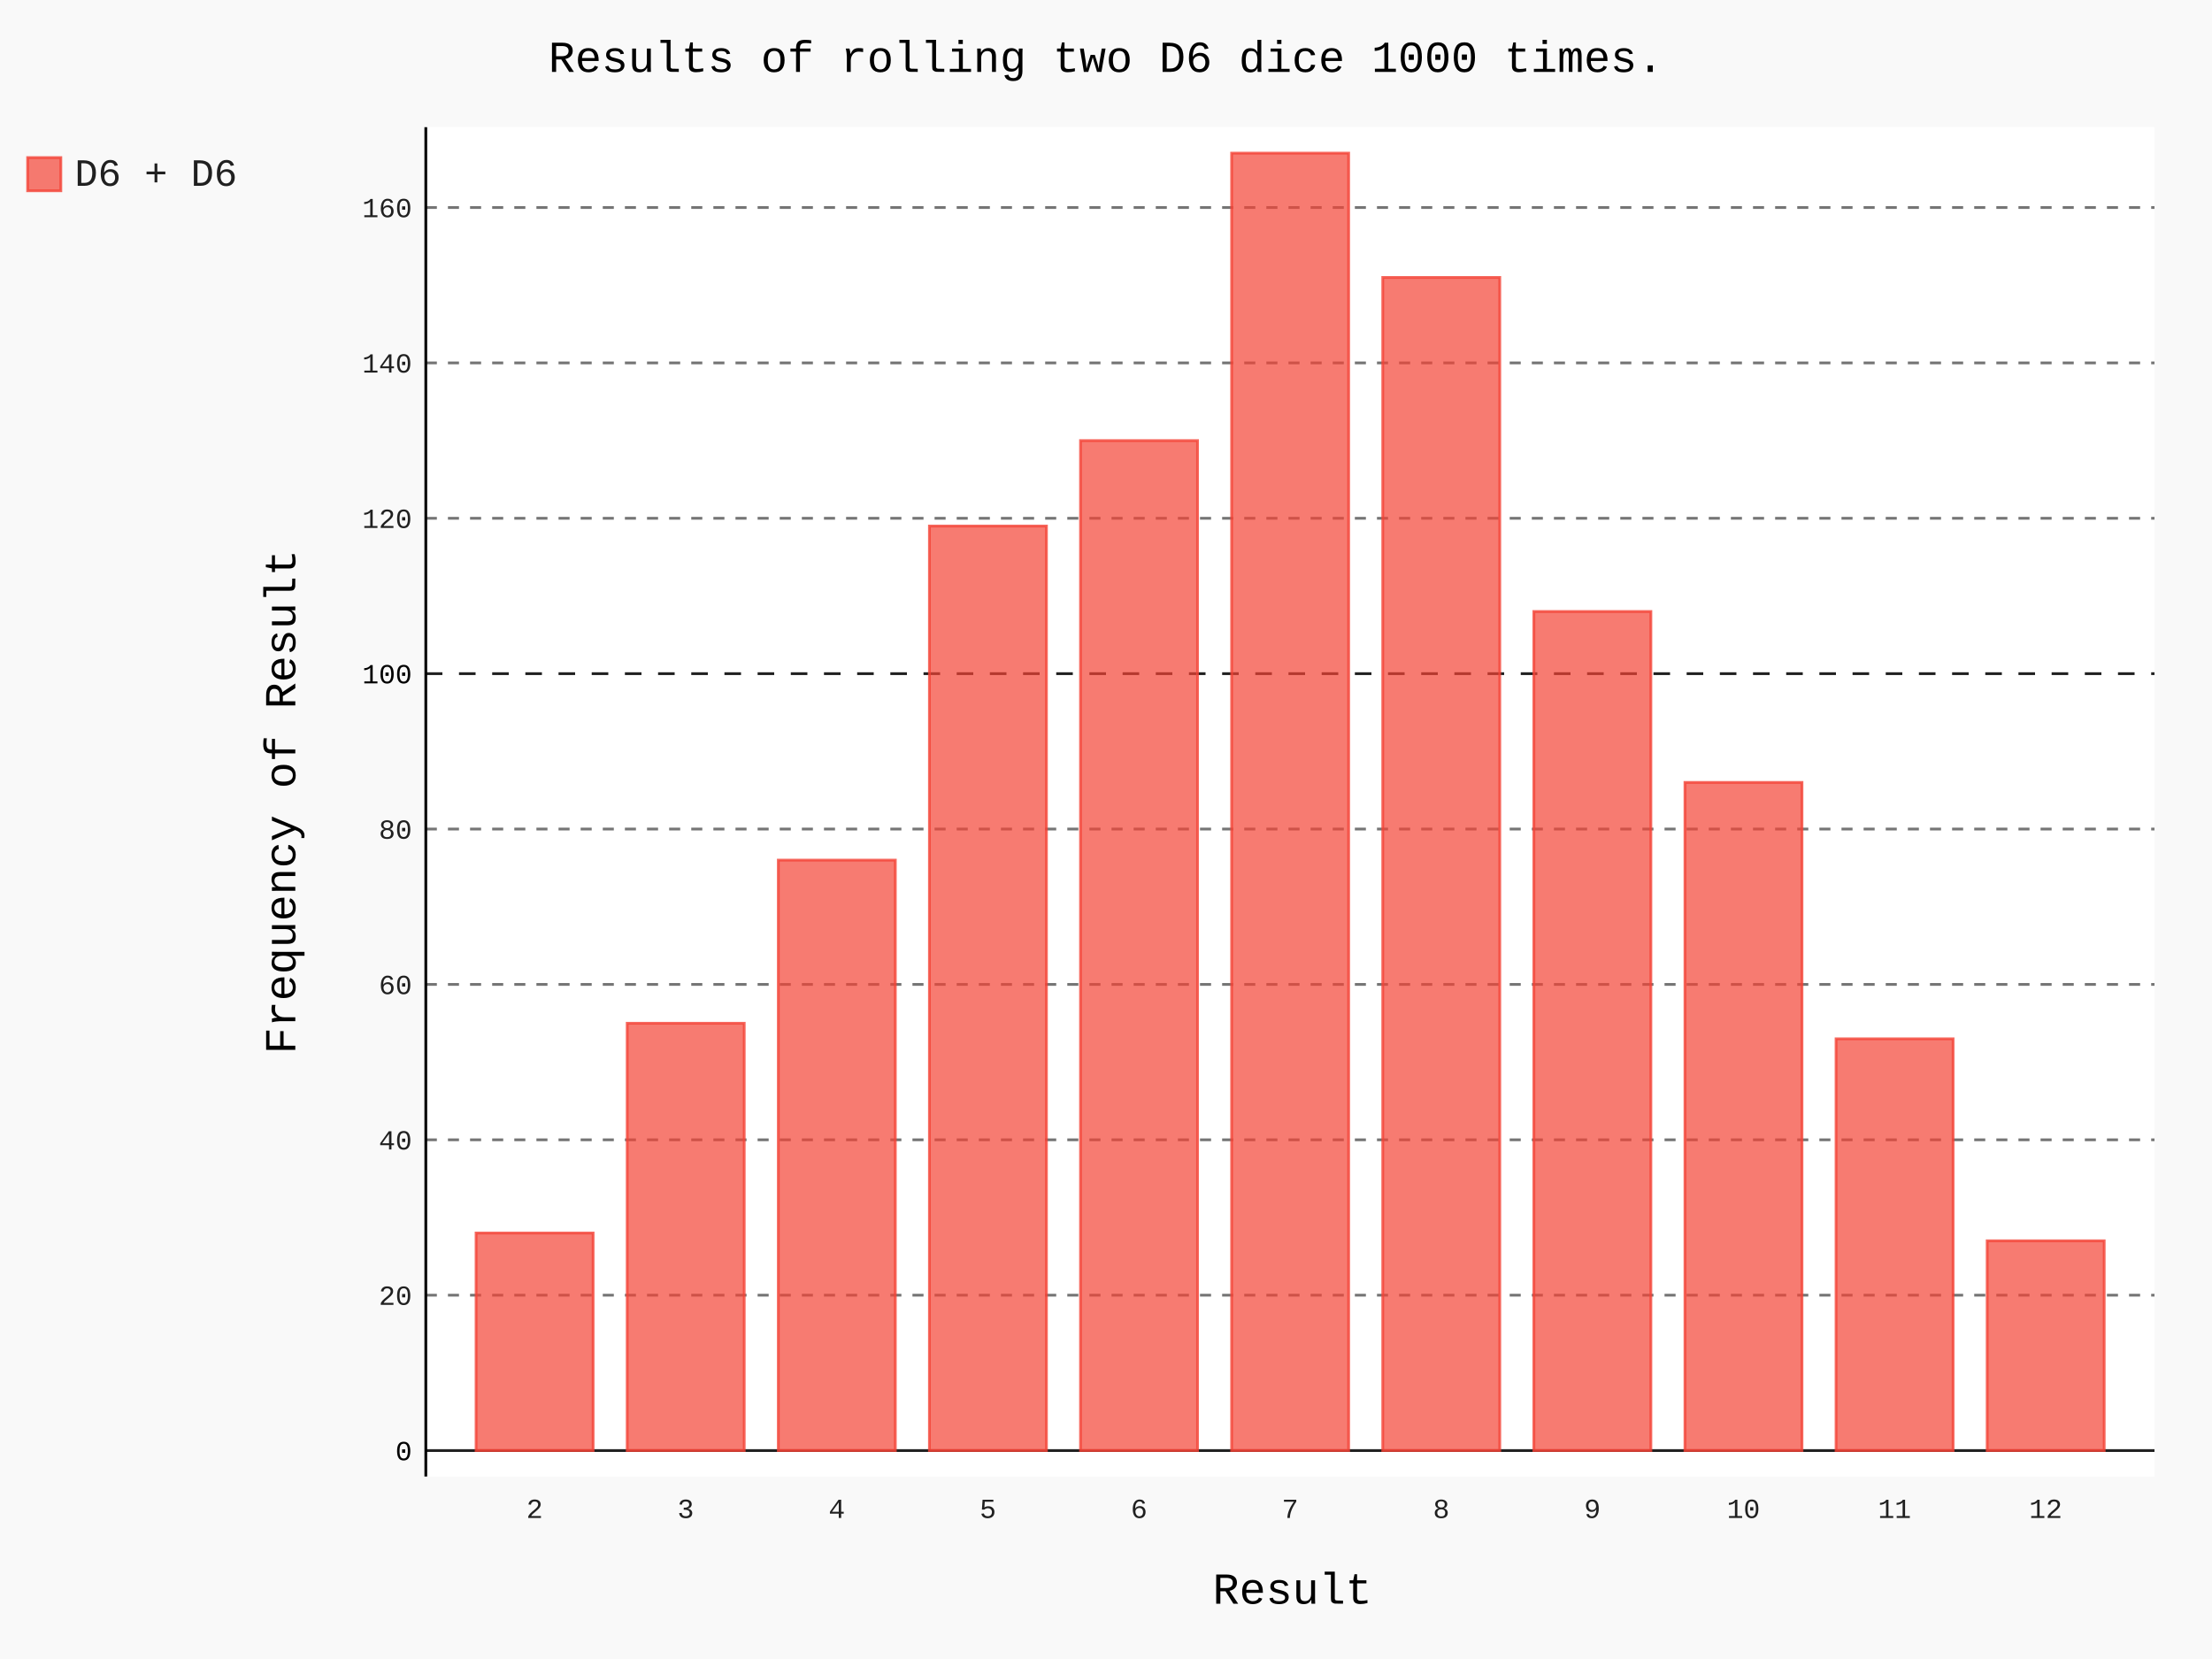
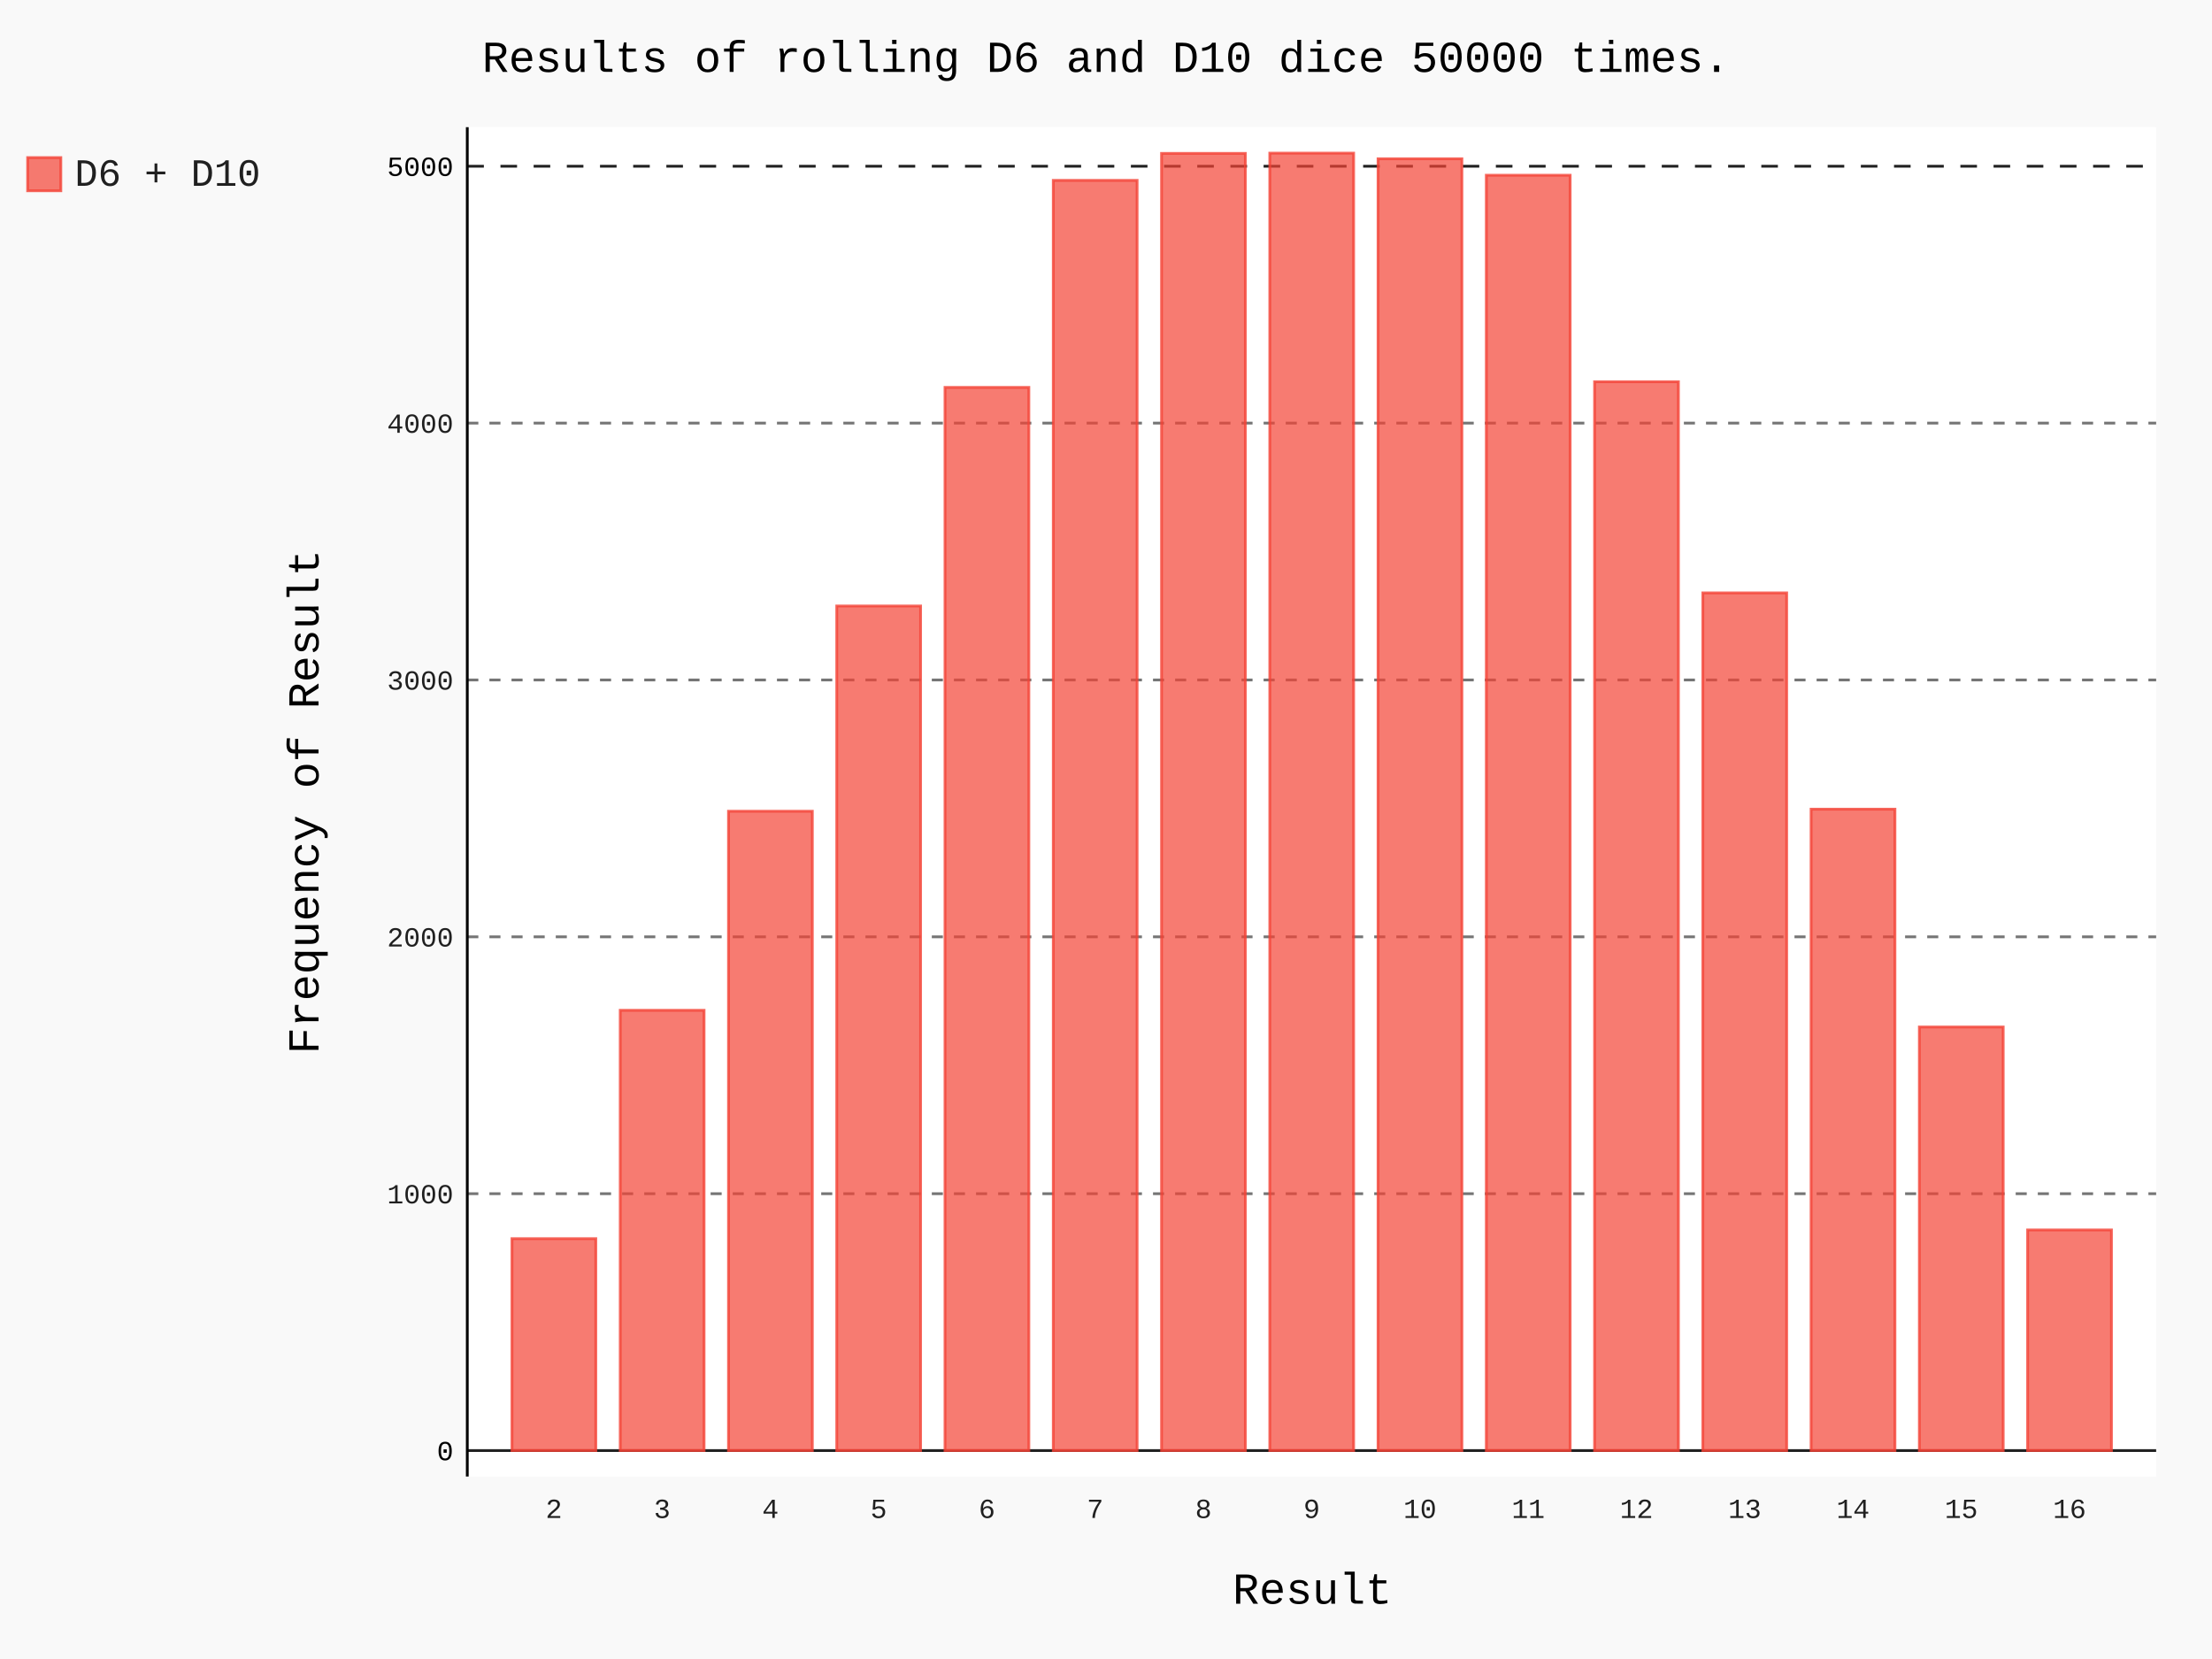
- <svg xmlns="http://www.w3.org/2000/svg" class="pygal-chart" id="chart-c9e8d0c1-7db7-40c6-bfe3-93d2a6ef4dfd" viewBox="0 0 800 600">
+ <svg xmlns="http://www.w3.org/2000/svg" class="pygal-chart" id="chart-5f1f4004-4823-4351-b5f4-52e156b49beb" viewBox="0 0 800 600">
  <defs>
-     <style type="text/css">#chart-c9e8d0c1-7db7-40c6-bfe3-93d2a6ef4dfd{-webkit-user-select:none;-webkit-font-smoothing:antialiased;font-family:Consolas,"Liberation Mono",Menlo,Courier,monospace}#chart-c9e8d0c1-7db7-40c6-bfe3-93d2a6ef4dfd .title{font-family:Consolas,"Liberation Mono",Menlo,Courier,monospace;font-size:16px}#chart-c9e8d0c1-7db7-40c6-bfe3-93d2a6ef4dfd .legends .legend text{font-family:Consolas,"Liberation Mono",Menlo,Courier,monospace;font-size:14px}#chart-c9e8d0c1-7db7-40c6-bfe3-93d2a6ef4dfd .axis text{font-family:Consolas,"Liberation Mono",Menlo,Courier,monospace;font-size:10px}#chart-c9e8d0c1-7db7-40c6-bfe3-93d2a6ef4dfd .axis text.major{font-family:Consolas,"Liberation Mono",Menlo,Courier,monospace;font-size:10px}#chart-c9e8d0c1-7db7-40c6-bfe3-93d2a6ef4dfd .text-overlay text.value{font-family:Consolas,"Liberation Mono",Menlo,Courier,monospace;font-size:16px}#chart-c9e8d0c1-7db7-40c6-bfe3-93d2a6ef4dfd .text-overlay text.label{font-family:Consolas,"Liberation Mono",Menlo,Courier,monospace;font-size:10px}#chart-c9e8d0c1-7db7-40c6-bfe3-93d2a6ef4dfd .tooltip{font-family:Consolas,"Liberation Mono",Menlo,Courier,monospace;font-size:14px}#chart-c9e8d0c1-7db7-40c6-bfe3-93d2a6ef4dfd text.no_data{font-family:Consolas,"Liberation Mono",Menlo,Courier,monospace;font-size:64px}
- #chart-c9e8d0c1-7db7-40c6-bfe3-93d2a6ef4dfd{background-color:rgba(249,249,249,1)}#chart-c9e8d0c1-7db7-40c6-bfe3-93d2a6ef4dfd path,#chart-c9e8d0c1-7db7-40c6-bfe3-93d2a6ef4dfd line,#chart-c9e8d0c1-7db7-40c6-bfe3-93d2a6ef4dfd rect,#chart-c9e8d0c1-7db7-40c6-bfe3-93d2a6ef4dfd circle{-webkit-transition:150ms;-moz-transition:150ms;transition:150ms}#chart-c9e8d0c1-7db7-40c6-bfe3-93d2a6ef4dfd .graph &gt; .background{fill:rgba(249,249,249,1)}#chart-c9e8d0c1-7db7-40c6-bfe3-93d2a6ef4dfd .plot &gt; .background{fill:rgba(255,255,255,1)}#chart-c9e8d0c1-7db7-40c6-bfe3-93d2a6ef4dfd .graph{fill:rgba(0,0,0,.87)}#chart-c9e8d0c1-7db7-40c6-bfe3-93d2a6ef4dfd text.no_data{fill:rgba(0,0,0,1)}#chart-c9e8d0c1-7db7-40c6-bfe3-93d2a6ef4dfd .title{fill:rgba(0,0,0,1)}#chart-c9e8d0c1-7db7-40c6-bfe3-93d2a6ef4dfd .legends .legend text{fill:rgba(0,0,0,.87)}#chart-c9e8d0c1-7db7-40c6-bfe3-93d2a6ef4dfd .legends .legend:hover text{fill:rgba(0,0,0,1)}#chart-c9e8d0c1-7db7-40c6-bfe3-93d2a6ef4dfd .axis .line{stroke:rgba(0,0,0,1)}#chart-c9e8d0c1-7db7-40c6-bfe3-93d2a6ef4dfd .axis .guide.line{stroke:rgba(0,0,0,.54)}#chart-c9e8d0c1-7db7-40c6-bfe3-93d2a6ef4dfd .axis .major.line{stroke:rgba(0,0,0,.87)}#chart-c9e8d0c1-7db7-40c6-bfe3-93d2a6ef4dfd .axis text.major{fill:rgba(0,0,0,1)}#chart-c9e8d0c1-7db7-40c6-bfe3-93d2a6ef4dfd .axis.y .guides:hover .guide.line,#chart-c9e8d0c1-7db7-40c6-bfe3-93d2a6ef4dfd .line-graph .axis.x .guides:hover .guide.line,#chart-c9e8d0c1-7db7-40c6-bfe3-93d2a6ef4dfd .stackedline-graph .axis.x .guides:hover .guide.line,#chart-c9e8d0c1-7db7-40c6-bfe3-93d2a6ef4dfd .xy-graph .axis.x .guides:hover .guide.line{stroke:rgba(0,0,0,1)}#chart-c9e8d0c1-7db7-40c6-bfe3-93d2a6ef4dfd .axis .guides:hover text{fill:rgba(0,0,0,1)}#chart-c9e8d0c1-7db7-40c6-bfe3-93d2a6ef4dfd .reactive{fill-opacity:.7;stroke-opacity:.8}#chart-c9e8d0c1-7db7-40c6-bfe3-93d2a6ef4dfd .ci{stroke:rgba(0,0,0,.87)}#chart-c9e8d0c1-7db7-40c6-bfe3-93d2a6ef4dfd .reactive.active,#chart-c9e8d0c1-7db7-40c6-bfe3-93d2a6ef4dfd .active .reactive{fill-opacity:.8;stroke-opacity:.9;stroke-width:4}#chart-c9e8d0c1-7db7-40c6-bfe3-93d2a6ef4dfd .ci .reactive.active{stroke-width:1.5}#chart-c9e8d0c1-7db7-40c6-bfe3-93d2a6ef4dfd .series text{fill:rgba(0,0,0,1)}#chart-c9e8d0c1-7db7-40c6-bfe3-93d2a6ef4dfd .tooltip rect{fill:rgba(255,255,255,1);stroke:rgba(0,0,0,1);-webkit-transition:opacity 150ms;-moz-transition:opacity 150ms;transition:opacity 150ms}#chart-c9e8d0c1-7db7-40c6-bfe3-93d2a6ef4dfd .tooltip .label{fill:rgba(0,0,0,.87)}#chart-c9e8d0c1-7db7-40c6-bfe3-93d2a6ef4dfd .tooltip .label{fill:rgba(0,0,0,.87)}#chart-c9e8d0c1-7db7-40c6-bfe3-93d2a6ef4dfd .tooltip .legend{font-size:.8em;fill:rgba(0,0,0,.54)}#chart-c9e8d0c1-7db7-40c6-bfe3-93d2a6ef4dfd .tooltip .x_label{font-size:.6em;fill:rgba(0,0,0,1)}#chart-c9e8d0c1-7db7-40c6-bfe3-93d2a6ef4dfd .tooltip .xlink{font-size:.5em;text-decoration:underline}#chart-c9e8d0c1-7db7-40c6-bfe3-93d2a6ef4dfd .tooltip .value{font-size:1.5em}#chart-c9e8d0c1-7db7-40c6-bfe3-93d2a6ef4dfd .bound{font-size:.5em}#chart-c9e8d0c1-7db7-40c6-bfe3-93d2a6ef4dfd .max-value{font-size:.75em;fill:rgba(0,0,0,.54)}#chart-c9e8d0c1-7db7-40c6-bfe3-93d2a6ef4dfd .map-element{fill:rgba(255,255,255,1);stroke:rgba(0,0,0,.54) !important}#chart-c9e8d0c1-7db7-40c6-bfe3-93d2a6ef4dfd .map-element .reactive{fill-opacity:inherit;stroke-opacity:inherit}#chart-c9e8d0c1-7db7-40c6-bfe3-93d2a6ef4dfd .color-0,#chart-c9e8d0c1-7db7-40c6-bfe3-93d2a6ef4dfd .color-0 a:visited{stroke:#F44336;fill:#F44336}#chart-c9e8d0c1-7db7-40c6-bfe3-93d2a6ef4dfd .text-overlay .color-0 text{fill:black}
- #chart-c9e8d0c1-7db7-40c6-bfe3-93d2a6ef4dfd text.no_data{text-anchor:middle}#chart-c9e8d0c1-7db7-40c6-bfe3-93d2a6ef4dfd .guide.line{fill:none}#chart-c9e8d0c1-7db7-40c6-bfe3-93d2a6ef4dfd .centered{text-anchor:middle}#chart-c9e8d0c1-7db7-40c6-bfe3-93d2a6ef4dfd .title{text-anchor:middle}#chart-c9e8d0c1-7db7-40c6-bfe3-93d2a6ef4dfd .legends .legend text{fill-opacity:1}#chart-c9e8d0c1-7db7-40c6-bfe3-93d2a6ef4dfd .axis.x text{text-anchor:middle}#chart-c9e8d0c1-7db7-40c6-bfe3-93d2a6ef4dfd .axis.x:not(.web) text[transform]{text-anchor:start}#chart-c9e8d0c1-7db7-40c6-bfe3-93d2a6ef4dfd .axis.x:not(.web) text[transform].backwards{text-anchor:end}#chart-c9e8d0c1-7db7-40c6-bfe3-93d2a6ef4dfd .axis.y text{text-anchor:end}#chart-c9e8d0c1-7db7-40c6-bfe3-93d2a6ef4dfd .axis.y text[transform].backwards{text-anchor:start}#chart-c9e8d0c1-7db7-40c6-bfe3-93d2a6ef4dfd .axis.y2 text{text-anchor:start}#chart-c9e8d0c1-7db7-40c6-bfe3-93d2a6ef4dfd .axis.y2 text[transform].backwards{text-anchor:end}#chart-c9e8d0c1-7db7-40c6-bfe3-93d2a6ef4dfd .axis .guide.line{stroke-dasharray:4,4}#chart-c9e8d0c1-7db7-40c6-bfe3-93d2a6ef4dfd .axis .major.guide.line{stroke-dasharray:6,6}#chart-c9e8d0c1-7db7-40c6-bfe3-93d2a6ef4dfd .horizontal .axis.y .guide.line,#chart-c9e8d0c1-7db7-40c6-bfe3-93d2a6ef4dfd .horizontal .axis.y2 .guide.line,#chart-c9e8d0c1-7db7-40c6-bfe3-93d2a6ef4dfd .vertical .axis.x .guide.line{opacity:0}#chart-c9e8d0c1-7db7-40c6-bfe3-93d2a6ef4dfd .horizontal .axis.always_show .guide.line,#chart-c9e8d0c1-7db7-40c6-bfe3-93d2a6ef4dfd .vertical .axis.always_show .guide.line{opacity:1 !important}#chart-c9e8d0c1-7db7-40c6-bfe3-93d2a6ef4dfd .axis.y .guides:hover .guide.line,#chart-c9e8d0c1-7db7-40c6-bfe3-93d2a6ef4dfd .axis.y2 .guides:hover .guide.line,#chart-c9e8d0c1-7db7-40c6-bfe3-93d2a6ef4dfd .axis.x .guides:hover .guide.line{opacity:1}#chart-c9e8d0c1-7db7-40c6-bfe3-93d2a6ef4dfd .axis .guides:hover text{opacity:1}#chart-c9e8d0c1-7db7-40c6-bfe3-93d2a6ef4dfd .nofill{fill:none}#chart-c9e8d0c1-7db7-40c6-bfe3-93d2a6ef4dfd .subtle-fill{fill-opacity:.2}#chart-c9e8d0c1-7db7-40c6-bfe3-93d2a6ef4dfd .dot{stroke-width:1px;fill-opacity:1}#chart-c9e8d0c1-7db7-40c6-bfe3-93d2a6ef4dfd .dot.active{stroke-width:5px}#chart-c9e8d0c1-7db7-40c6-bfe3-93d2a6ef4dfd .dot.negative{fill:transparent}#chart-c9e8d0c1-7db7-40c6-bfe3-93d2a6ef4dfd text,#chart-c9e8d0c1-7db7-40c6-bfe3-93d2a6ef4dfd tspan{stroke:none !important}#chart-c9e8d0c1-7db7-40c6-bfe3-93d2a6ef4dfd .series text.active{opacity:1}#chart-c9e8d0c1-7db7-40c6-bfe3-93d2a6ef4dfd .tooltip rect{fill-opacity:.95;stroke-width:.5}#chart-c9e8d0c1-7db7-40c6-bfe3-93d2a6ef4dfd .tooltip text{fill-opacity:1}#chart-c9e8d0c1-7db7-40c6-bfe3-93d2a6ef4dfd .showable{visibility:hidden}#chart-c9e8d0c1-7db7-40c6-bfe3-93d2a6ef4dfd .showable.shown{visibility:visible}#chart-c9e8d0c1-7db7-40c6-bfe3-93d2a6ef4dfd .gauge-background{fill:rgba(229,229,229,1);stroke:none}#chart-c9e8d0c1-7db7-40c6-bfe3-93d2a6ef4dfd .bg-lines{stroke:rgba(249,249,249,1);stroke-width:2px}</style>
+     <style type="text/css">#chart-5f1f4004-4823-4351-b5f4-52e156b49beb{-webkit-user-select:none;-webkit-font-smoothing:antialiased;font-family:Consolas,"Liberation Mono",Menlo,Courier,monospace}#chart-5f1f4004-4823-4351-b5f4-52e156b49beb .title{font-family:Consolas,"Liberation Mono",Menlo,Courier,monospace;font-size:16px}#chart-5f1f4004-4823-4351-b5f4-52e156b49beb .legends .legend text{font-family:Consolas,"Liberation Mono",Menlo,Courier,monospace;font-size:14px}#chart-5f1f4004-4823-4351-b5f4-52e156b49beb .axis text{font-family:Consolas,"Liberation Mono",Menlo,Courier,monospace;font-size:10px}#chart-5f1f4004-4823-4351-b5f4-52e156b49beb .axis text.major{font-family:Consolas,"Liberation Mono",Menlo,Courier,monospace;font-size:10px}#chart-5f1f4004-4823-4351-b5f4-52e156b49beb .text-overlay text.value{font-family:Consolas,"Liberation Mono",Menlo,Courier,monospace;font-size:16px}#chart-5f1f4004-4823-4351-b5f4-52e156b49beb .text-overlay text.label{font-family:Consolas,"Liberation Mono",Menlo,Courier,monospace;font-size:10px}#chart-5f1f4004-4823-4351-b5f4-52e156b49beb .tooltip{font-family:Consolas,"Liberation Mono",Menlo,Courier,monospace;font-size:14px}#chart-5f1f4004-4823-4351-b5f4-52e156b49beb text.no_data{font-family:Consolas,"Liberation Mono",Menlo,Courier,monospace;font-size:64px}
+ #chart-5f1f4004-4823-4351-b5f4-52e156b49beb{background-color:rgba(249,249,249,1)}#chart-5f1f4004-4823-4351-b5f4-52e156b49beb path,#chart-5f1f4004-4823-4351-b5f4-52e156b49beb line,#chart-5f1f4004-4823-4351-b5f4-52e156b49beb rect,#chart-5f1f4004-4823-4351-b5f4-52e156b49beb circle{-webkit-transition:150ms;-moz-transition:150ms;transition:150ms}#chart-5f1f4004-4823-4351-b5f4-52e156b49beb .graph &gt; .background{fill:rgba(249,249,249,1)}#chart-5f1f4004-4823-4351-b5f4-52e156b49beb .plot &gt; .background{fill:rgba(255,255,255,1)}#chart-5f1f4004-4823-4351-b5f4-52e156b49beb .graph{fill:rgba(0,0,0,.87)}#chart-5f1f4004-4823-4351-b5f4-52e156b49beb text.no_data{fill:rgba(0,0,0,1)}#chart-5f1f4004-4823-4351-b5f4-52e156b49beb .title{fill:rgba(0,0,0,1)}#chart-5f1f4004-4823-4351-b5f4-52e156b49beb .legends .legend text{fill:rgba(0,0,0,.87)}#chart-5f1f4004-4823-4351-b5f4-52e156b49beb .legends .legend:hover text{fill:rgba(0,0,0,1)}#chart-5f1f4004-4823-4351-b5f4-52e156b49beb .axis .line{stroke:rgba(0,0,0,1)}#chart-5f1f4004-4823-4351-b5f4-52e156b49beb .axis .guide.line{stroke:rgba(0,0,0,.54)}#chart-5f1f4004-4823-4351-b5f4-52e156b49beb .axis .major.line{stroke:rgba(0,0,0,.87)}#chart-5f1f4004-4823-4351-b5f4-52e156b49beb .axis text.major{fill:rgba(0,0,0,1)}#chart-5f1f4004-4823-4351-b5f4-52e156b49beb .axis.y .guides:hover .guide.line,#chart-5f1f4004-4823-4351-b5f4-52e156b49beb .line-graph .axis.x .guides:hover .guide.line,#chart-5f1f4004-4823-4351-b5f4-52e156b49beb .stackedline-graph .axis.x .guides:hover .guide.line,#chart-5f1f4004-4823-4351-b5f4-52e156b49beb .xy-graph .axis.x .guides:hover .guide.line{stroke:rgba(0,0,0,1)}#chart-5f1f4004-4823-4351-b5f4-52e156b49beb .axis .guides:hover text{fill:rgba(0,0,0,1)}#chart-5f1f4004-4823-4351-b5f4-52e156b49beb .reactive{fill-opacity:.7;stroke-opacity:.8}#chart-5f1f4004-4823-4351-b5f4-52e156b49beb .ci{stroke:rgba(0,0,0,.87)}#chart-5f1f4004-4823-4351-b5f4-52e156b49beb .reactive.active,#chart-5f1f4004-4823-4351-b5f4-52e156b49beb .active .reactive{fill-opacity:.8;stroke-opacity:.9;stroke-width:4}#chart-5f1f4004-4823-4351-b5f4-52e156b49beb .ci .reactive.active{stroke-width:1.5}#chart-5f1f4004-4823-4351-b5f4-52e156b49beb .series text{fill:rgba(0,0,0,1)}#chart-5f1f4004-4823-4351-b5f4-52e156b49beb .tooltip rect{fill:rgba(255,255,255,1);stroke:rgba(0,0,0,1);-webkit-transition:opacity 150ms;-moz-transition:opacity 150ms;transition:opacity 150ms}#chart-5f1f4004-4823-4351-b5f4-52e156b49beb .tooltip .label{fill:rgba(0,0,0,.87)}#chart-5f1f4004-4823-4351-b5f4-52e156b49beb .tooltip .label{fill:rgba(0,0,0,.87)}#chart-5f1f4004-4823-4351-b5f4-52e156b49beb .tooltip .legend{font-size:.8em;fill:rgba(0,0,0,.54)}#chart-5f1f4004-4823-4351-b5f4-52e156b49beb .tooltip .x_label{font-size:.6em;fill:rgba(0,0,0,1)}#chart-5f1f4004-4823-4351-b5f4-52e156b49beb .tooltip .xlink{font-size:.5em;text-decoration:underline}#chart-5f1f4004-4823-4351-b5f4-52e156b49beb .tooltip .value{font-size:1.5em}#chart-5f1f4004-4823-4351-b5f4-52e156b49beb .bound{font-size:.5em}#chart-5f1f4004-4823-4351-b5f4-52e156b49beb .max-value{font-size:.75em;fill:rgba(0,0,0,.54)}#chart-5f1f4004-4823-4351-b5f4-52e156b49beb .map-element{fill:rgba(255,255,255,1);stroke:rgba(0,0,0,.54) !important}#chart-5f1f4004-4823-4351-b5f4-52e156b49beb .map-element .reactive{fill-opacity:inherit;stroke-opacity:inherit}#chart-5f1f4004-4823-4351-b5f4-52e156b49beb .color-0,#chart-5f1f4004-4823-4351-b5f4-52e156b49beb .color-0 a:visited{stroke:#F44336;fill:#F44336}#chart-5f1f4004-4823-4351-b5f4-52e156b49beb .text-overlay .color-0 text{fill:black}
+ #chart-5f1f4004-4823-4351-b5f4-52e156b49beb text.no_data{text-anchor:middle}#chart-5f1f4004-4823-4351-b5f4-52e156b49beb .guide.line{fill:none}#chart-5f1f4004-4823-4351-b5f4-52e156b49beb .centered{text-anchor:middle}#chart-5f1f4004-4823-4351-b5f4-52e156b49beb .title{text-anchor:middle}#chart-5f1f4004-4823-4351-b5f4-52e156b49beb .legends .legend text{fill-opacity:1}#chart-5f1f4004-4823-4351-b5f4-52e156b49beb .axis.x text{text-anchor:middle}#chart-5f1f4004-4823-4351-b5f4-52e156b49beb .axis.x:not(.web) text[transform]{text-anchor:start}#chart-5f1f4004-4823-4351-b5f4-52e156b49beb .axis.x:not(.web) text[transform].backwards{text-anchor:end}#chart-5f1f4004-4823-4351-b5f4-52e156b49beb .axis.y text{text-anchor:end}#chart-5f1f4004-4823-4351-b5f4-52e156b49beb .axis.y text[transform].backwards{text-anchor:start}#chart-5f1f4004-4823-4351-b5f4-52e156b49beb .axis.y2 text{text-anchor:start}#chart-5f1f4004-4823-4351-b5f4-52e156b49beb .axis.y2 text[transform].backwards{text-anchor:end}#chart-5f1f4004-4823-4351-b5f4-52e156b49beb .axis .guide.line{stroke-dasharray:4,4}#chart-5f1f4004-4823-4351-b5f4-52e156b49beb .axis .major.guide.line{stroke-dasharray:6,6}#chart-5f1f4004-4823-4351-b5f4-52e156b49beb .horizontal .axis.y .guide.line,#chart-5f1f4004-4823-4351-b5f4-52e156b49beb .horizontal .axis.y2 .guide.line,#chart-5f1f4004-4823-4351-b5f4-52e156b49beb .vertical .axis.x .guide.line{opacity:0}#chart-5f1f4004-4823-4351-b5f4-52e156b49beb .horizontal .axis.always_show .guide.line,#chart-5f1f4004-4823-4351-b5f4-52e156b49beb .vertical .axis.always_show .guide.line{opacity:1 !important}#chart-5f1f4004-4823-4351-b5f4-52e156b49beb .axis.y .guides:hover .guide.line,#chart-5f1f4004-4823-4351-b5f4-52e156b49beb .axis.y2 .guides:hover .guide.line,#chart-5f1f4004-4823-4351-b5f4-52e156b49beb .axis.x .guides:hover .guide.line{opacity:1}#chart-5f1f4004-4823-4351-b5f4-52e156b49beb .axis .guides:hover text{opacity:1}#chart-5f1f4004-4823-4351-b5f4-52e156b49beb .nofill{fill:none}#chart-5f1f4004-4823-4351-b5f4-52e156b49beb .subtle-fill{fill-opacity:.2}#chart-5f1f4004-4823-4351-b5f4-52e156b49beb .dot{stroke-width:1px;fill-opacity:1}#chart-5f1f4004-4823-4351-b5f4-52e156b49beb .dot.active{stroke-width:5px}#chart-5f1f4004-4823-4351-b5f4-52e156b49beb .dot.negative{fill:transparent}#chart-5f1f4004-4823-4351-b5f4-52e156b49beb text,#chart-5f1f4004-4823-4351-b5f4-52e156b49beb tspan{stroke:none !important}#chart-5f1f4004-4823-4351-b5f4-52e156b49beb .series text.active{opacity:1}#chart-5f1f4004-4823-4351-b5f4-52e156b49beb .tooltip rect{fill-opacity:.95;stroke-width:.5}#chart-5f1f4004-4823-4351-b5f4-52e156b49beb .tooltip text{fill-opacity:1}#chart-5f1f4004-4823-4351-b5f4-52e156b49beb .showable{visibility:hidden}#chart-5f1f4004-4823-4351-b5f4-52e156b49beb .showable.shown{visibility:visible}#chart-5f1f4004-4823-4351-b5f4-52e156b49beb .gauge-background{fill:rgba(229,229,229,1);stroke:none}#chart-5f1f4004-4823-4351-b5f4-52e156b49beb .bg-lines{stroke:rgba(249,249,249,1);stroke-width:2px}</style>
  </defs>
  <g class="graph bar-graph vertical">
    <rect class="background" height="600" width="800" x="0" y="0" />
-     <g class="plot" transform="translate(154, 46)">
-       <rect class="background" height="488" width="625.2" x="0" y="0" />
+     <g class="plot" transform="translate(169, 46)">
+       <rect class="background" height="488" width="610.8" x="0" y="0" />
      <g class="axis y always_show">
        <g class="guides">
-           <path class="axis major line" d="M0 478.615 h625.2" />
+           <path class="axis major line" d="M0 478.615 h610.8" />
          <text class="major" x="-5" y="482.115">0</text>
        </g>
        <g class="guides">
-           <path class="guide line" d="M0 422.42 h625.2" />
-           <text class="" x="-5" y="425.92">20</text>
+           <path class="guide line" d="M0 385.717 h610.8" />
+           <text class="" x="-5" y="389.217">1000</text>
        </g>
        <g class="guides">
-           <path class="guide line" d="M0 366.225 h625.2" />
-           <text class="" x="-5" y="369.725">40</text>
+           <path class="guide line" d="M0 292.818 h610.8" />
+           <text class="" x="-5" y="296.318">2000</text>
        </g>
        <g class="guides">
-           <path class="guide line" d="M0 310.029 h625.2" />
-           <text class="" x="-5" y="313.529">60</text>
+           <path class="guide line" d="M0 199.92 h610.8" />
+           <text class="" x="-5" y="203.42">3000</text>
        </g>
        <g class="guides">
-           <path class="guide line" d="M0 253.834 h625.2" />
-           <text class="" x="-5" y="257.334">80</text>
+           <path class="guide line" d="M0 107.021 h610.8" />
+           <text class="" x="-5" y="110.521">4000</text>
        </g>
        <g class="guides">
-           <path class="major guide line" d="M0 197.639 h625.2" />
-           <text class="major" x="-5" y="201.139">100</text>
-         </g>
-         <g class="guides">
-           <path class="guide line" d="M0 141.444 h625.2" />
-           <text class="" x="-5" y="144.944">120</text>
-         </g>
-         <g class="guides">
-           <path class="guide line" d="M0 85.248 h625.2" />
-           <text class="" x="-5" y="88.748">140</text>
-         </g>
-         <g class="guides">
-           <path class="guide line" d="M0 29.053 h625.2" />
-           <text class="" x="-5" y="32.553">160</text>
+           <path class="major guide line" d="M0 14.122 h610.8" />
+           <text class="major" x="-5" y="17.622">5000</text>
        </g>
      </g>
      <g class="axis x">
        <path class="line" d="M0 0 v488" />
        <g class="guides">
-           <path class="guide line" d="M39.348 0 v488" />
-           <text class="" x="39.348" y="503.0">2</text>
+           <path class="guide line" d="M31.323 0 v488" />
+           <text class="" x="31.323" y="503.0">2</text>
        </g>
        <g class="guides">
-           <path class="guide line" d="M93.999 0 v488" />
-           <text class="" x="93.999" y="503.0">3</text>
+           <path class="guide line" d="M70.477 0 v488" />
+           <text class="" x="70.477" y="503.0">3</text>
        </g>
        <g class="guides">
-           <path class="guide line" d="M148.649 0 v488" />
-           <text class="" x="148.649" y="503.0">4</text>
+           <path class="guide line" d="M109.631 0 v488" />
+           <text class="" x="109.631" y="503.0">4</text>
        </g>
        <g class="guides">
-           <path class="guide line" d="M203.299 0 v488" />
-           <text class="" x="203.299" y="503.0">5</text>
+           <path class="guide line" d="M148.785 0 v488" />
+           <text class="" x="148.785" y="503.0">5</text>
        </g>
        <g class="guides">
-           <path class="guide line" d="M257.95 0 v488" />
-           <text class="" x="257.95" y="503.0">6</text>
+           <path class="guide line" d="M187.938 0 v488" />
+           <text class="" x="187.938" y="503.0">6</text>
        </g>
        <g class="guides">
-           <path class="guide line" d="M312.6 0 v488" />
-           <text class="" x="312.6" y="503.0">7</text>
+           <path class="guide line" d="M227.092 0 v488" />
+           <text class="" x="227.092" y="503.0">7</text>
        </g>
        <g class="guides">
-           <path class="guide line" d="M367.25 0 v488" />
-           <text class="" x="367.25" y="503.0">8</text>
+           <path class="guide line" d="M266.246 0 v488" />
+           <text class="" x="266.246" y="503.0">8</text>
        </g>
        <g class="guides">
-           <path class="guide line" d="M421.901 0 v488" />
-           <text class="" x="421.901" y="503.0">9</text>
+           <path class="guide line" d="M305.4 0 v488" />
+           <text class="" x="305.4" y="503.0">9</text>
        </g>
        <g class="guides">
-           <path class="guide line" d="M476.551 0 v488" />
-           <text class="" x="476.551" y="503.0">10</text>
+           <path class="guide line" d="M344.554 0 v488" />
+           <text class="" x="344.554" y="503.0">10</text>
        </g>
        <g class="guides">
-           <path class="guide line" d="M531.201 0 v488" />
-           <text class="" x="531.201" y="503.0">11</text>
+           <path class="guide line" d="M383.708 0 v488" />
+           <text class="" x="383.708" y="503.0">11</text>
        </g>
        <g class="guides">
-           <path class="guide line" d="M585.852 0 v488" />
-           <text class="" x="585.852" y="503.0">12</text>
+           <path class="guide line" d="M422.862 0 v488" />
+           <text class="" x="422.862" y="503.0">12</text>
+         </g>
+         <g class="guides">
+           <path class="guide line" d="M462.015 0 v488" />
+           <text class="" x="462.015" y="503.0">13</text>
+         </g>
+         <g class="guides">
+           <path class="guide line" d="M501.169 0 v488" />
+           <text class="" x="501.169" y="503.0">14</text>
+         </g>
+         <g class="guides">
+           <path class="guide line" d="M540.323 0 v488" />
+           <text class="" x="540.323" y="503.0">15</text>
+         </g>
+         <g class="guides">
+           <path class="guide line" d="M579.477 0 v488" />
+           <text class="" x="579.477" y="503.0">16</text>
        </g>
      </g>
      <g class="series serie-0 color-0">
        <g class="bars">
          <g class="bar">
-             <rect class="rect reactive tooltip-trigger" height="78.673" rx="0" ry="0" width="42.321" x="18.188" y="399.942" />
+             <rect class="rect reactive tooltip-trigger" height="76.641" rx="0" ry="0" width="30.321" x="16.163" y="401.974" />
          </g>
          <g class="bar">
-             <rect class="rect reactive tooltip-trigger" height="154.537" rx="0" ry="0" width="42.321" x="72.838" y="324.078" />
+             <rect class="rect reactive tooltip-trigger" height="159.228" rx="0" ry="0" width="30.321" x="55.317" y="319.387" />
          </g>
          <g class="bar">
-             <rect class="rect reactive tooltip-trigger" height="213.542" rx="0" ry="0" width="42.321" x="127.488" y="265.073" />
+             <rect class="rect reactive tooltip-trigger" height="231.225" rx="0" ry="0" width="30.321" x="94.47" y="247.391" />
          </g>
          <g class="bar">
-             <rect class="rect reactive tooltip-trigger" height="334.362" rx="0" ry="0" width="42.321" x="182.139" y="144.253" />
+             <rect class="rect reactive tooltip-trigger" height="305.451" rx="0" ry="0" width="30.321" x="133.624" y="173.165" />
          </g>
          <g class="bar">
-             <rect class="rect reactive tooltip-trigger" height="365.269" rx="0" ry="0" width="42.321" x="236.789" y="113.346" />
+             <rect class="rect reactive tooltip-trigger" height="384.507" rx="0" ry="0" width="30.321" x="172.778" y="94.108" />
          </g>
          <g class="bar">
-             <rect class="rect reactive tooltip-trigger" height="469.231" rx="0" ry="0" width="42.321" x="291.439" y="9.385" />
+             <rect class="rect reactive tooltip-trigger" height="459.384" rx="0" ry="0" width="30.321" x="211.932" y="19.232" />
          </g>
          <g class="bar">
-             <rect class="rect reactive tooltip-trigger" height="424.275" rx="0" ry="0" width="42.321" x="346.09" y="54.341" />
+             <rect class="rect reactive tooltip-trigger" height="469.138" rx="0" ry="0" width="30.321" x="251.086" y="9.478" />
          </g>
          <g class="bar">
-             <rect class="rect reactive tooltip-trigger" height="303.455" rx="0" ry="0" width="42.321" x="400.74" y="175.161" />
+             <rect class="rect reactive tooltip-trigger" height="469.231" rx="0" ry="0" width="30.321" x="290.24" y="9.385" />
          </g>
          <g class="bar">
-             <rect class="rect reactive tooltip-trigger" height="241.64" rx="0" ry="0" width="42.321" x="455.39" y="236.976" />
+             <rect class="rect reactive tooltip-trigger" height="467.187" rx="0" ry="0" width="30.321" x="329.393" y="11.428" />
          </g>
          <g class="bar">
-             <rect class="rect reactive tooltip-trigger" height="148.918" rx="0" ry="0" width="42.321" x="510.041" y="329.698" />
+             <rect class="rect reactive tooltip-trigger" height="461.241" rx="0" ry="0" width="30.321" x="368.547" y="17.374" />
          </g>
          <g class="bar">
-             <rect class="rect reactive tooltip-trigger" height="75.864" rx="0" ry="0" width="42.321" x="564.691" y="402.752" />
+             <rect class="rect reactive tooltip-trigger" height="386.551" rx="0" ry="0" width="30.321" x="407.701" y="92.064" />
+           </g>
+           <g class="bar">
+             <rect class="rect reactive tooltip-trigger" height="310.188" rx="0" ry="0" width="30.321" x="446.855" y="168.427" />
+           </g>
+           <g class="bar">
+             <rect class="rect reactive tooltip-trigger" height="231.968" rx="0" ry="0" width="30.321" x="486.009" y="246.648" />
+           </g>
+           <g class="bar">
+             <rect class="rect reactive tooltip-trigger" height="153.19" rx="0" ry="0" width="30.321" x="525.163" y="325.426" />
+           </g>
+           <g class="bar">
+             <rect class="rect reactive tooltip-trigger" height="79.8" rx="0" ry="0" width="30.321" x="564.317" y="398.815" />
          </g>
        </g>
      </g>
    </g>
    <g class="titles">
-       <text class="title plot_title" x="400.0" y="26">Results of rolling two D6 dice 1000 times.</text>
-       <text class="title" x="467.4" y="580">Result</text>
-       <text class="title" transform="rotate(-90 80.8 290)" x="80.8" y="316.0">Frequency of Result</text>
+       <text class="title plot_title" x="400.0" y="26">Results of rolling D6 and D10 dice 50000 times.</text>
+       <text class="title" x="474.6" y="580">Result</text>
+       <text class="title" transform="rotate(-90 89.2 290)" x="89.2" y="316.0">Frequency of Result</text>
    </g>
-     <g class="plot overlay" transform="translate(154, 46)">
+     <g class="plot overlay" transform="translate(169, 46)">
      <g class="series serie-0 color-0" />
    </g>
-     <g class="plot text-overlay" transform="translate(154, 46)">
+     <g class="plot text-overlay" transform="translate(169, 46)">
      <g class="series serie-0 color-0" />
    </g>
-     <g class="plot tooltip-overlay" transform="translate(154, 46)">
+     <g class="plot tooltip-overlay" transform="translate(169, 46)">
      <g class="tooltip" style="opacity: 0" transform="translate(0 0)">
        <rect class="tooltip-box" height="0" rx="0" ry="0" width="0" />
        <g class="text" />
      </g>
    </g>
    <g class="legends" transform="translate(10, 56)">
      <g class="legend reactive activate-serie" id="activate-serie-0">
        <rect class="color-0 reactive" height="12" width="12" x="0.0" y="1.0" />
-         <text x="17.0" y="11.2">D6 + D6</text>
+         <text x="17.0" y="11.2">D6 + D10</text>
      </g>
    </g>
    <g class="legends" transform="translate(790, 56)" />
  </g>
</svg>
